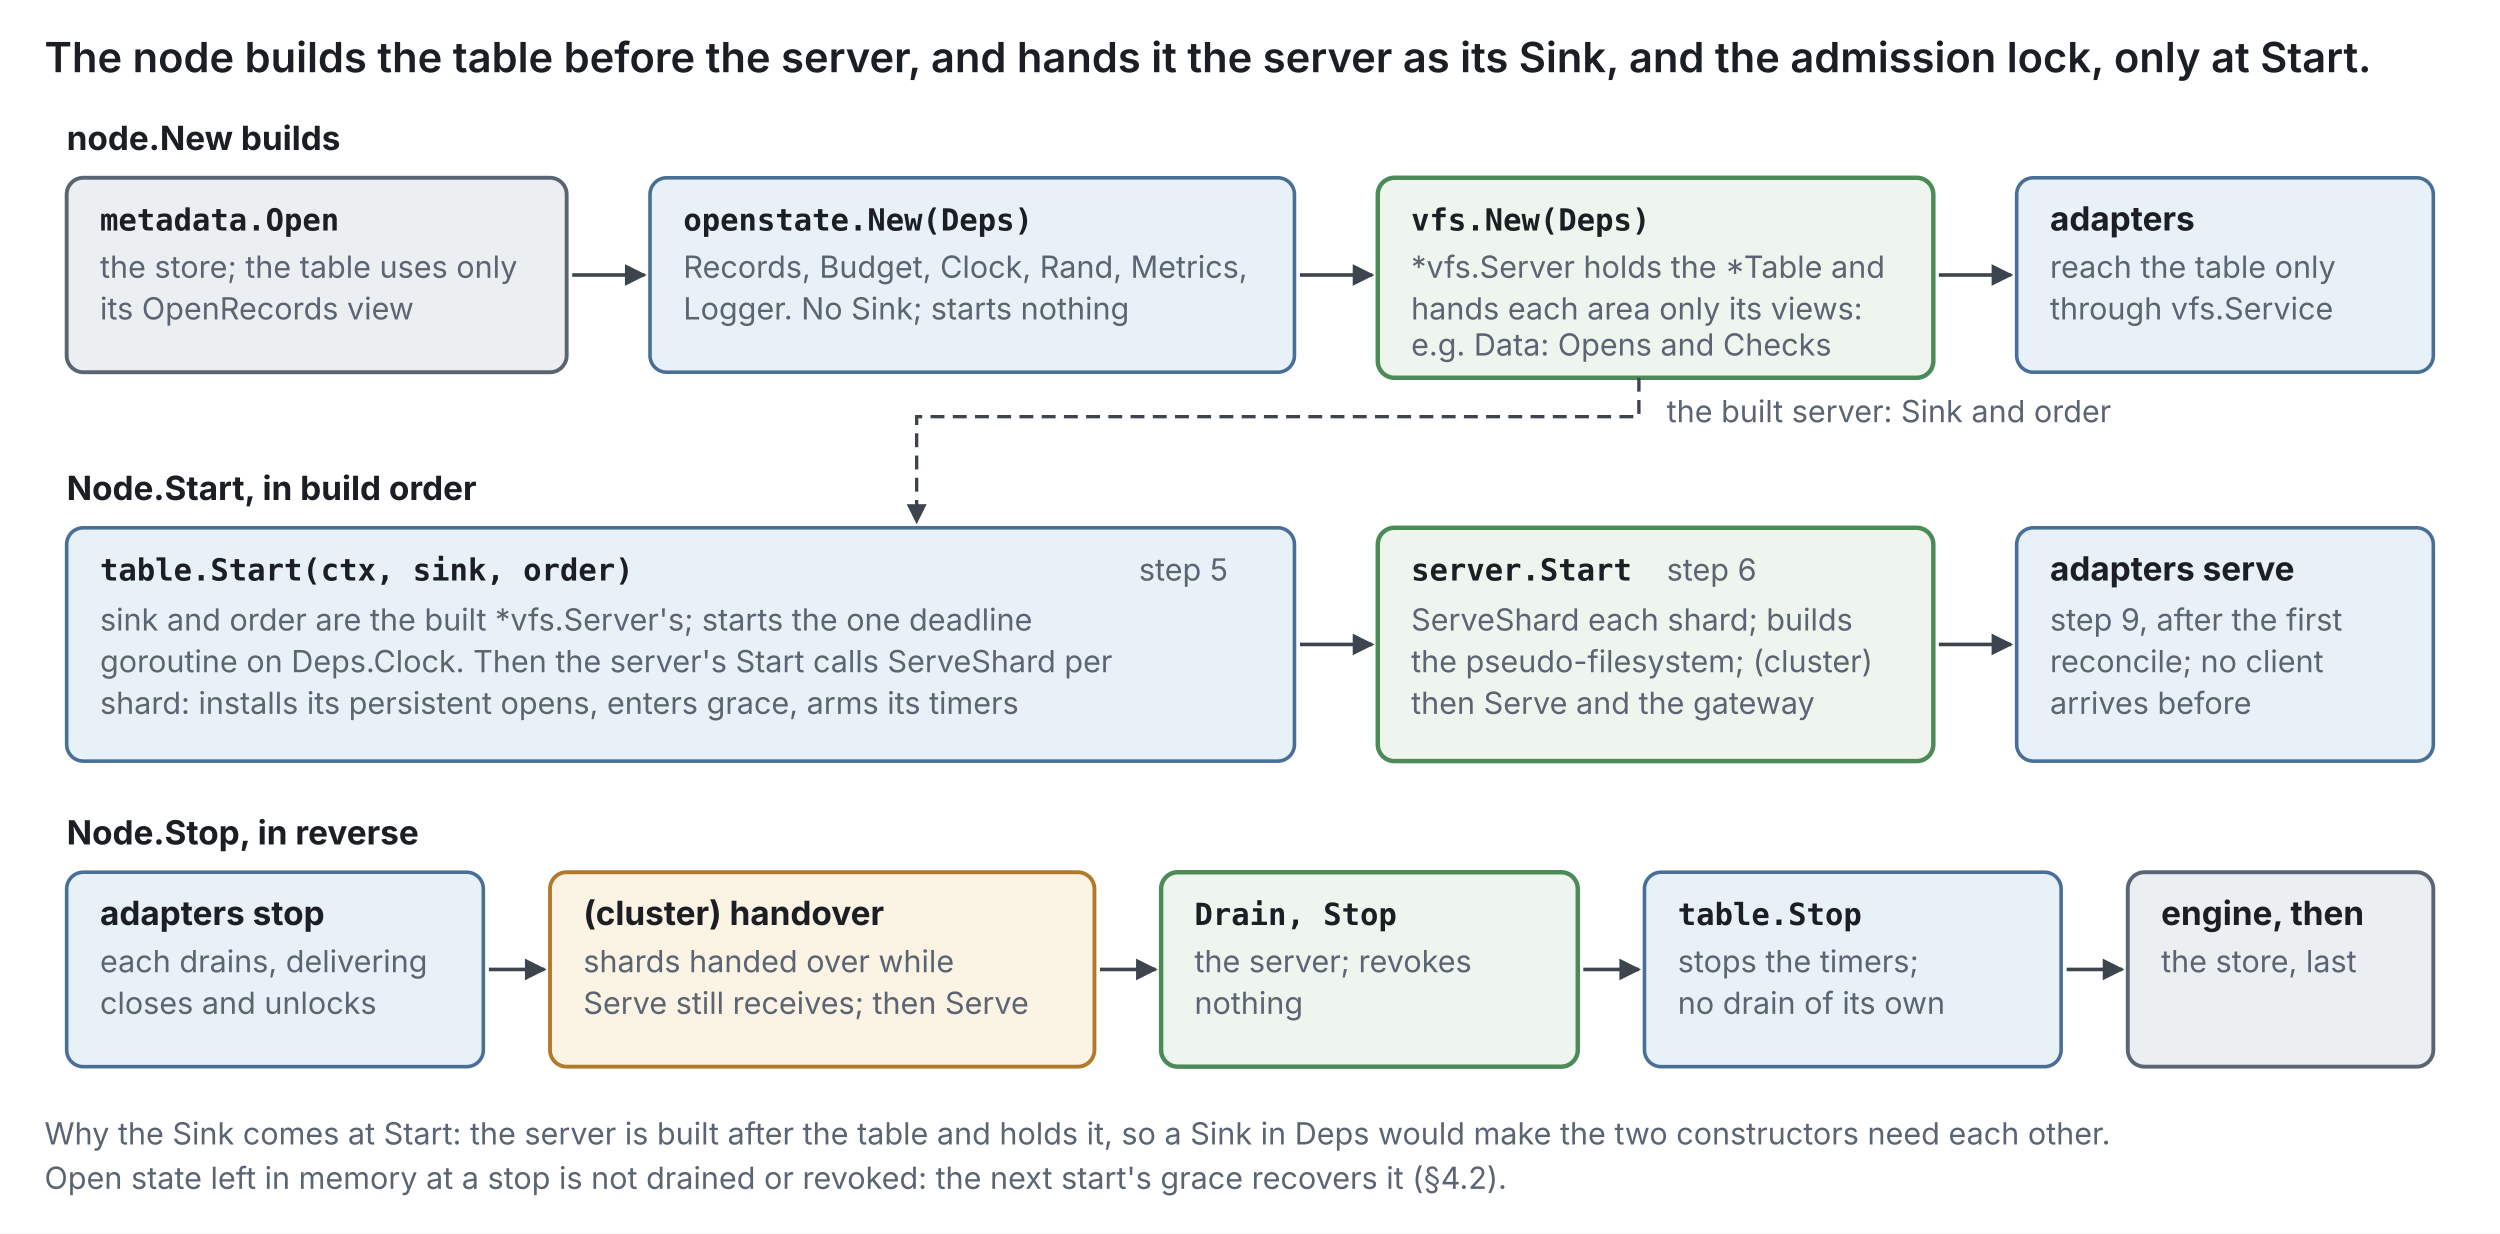
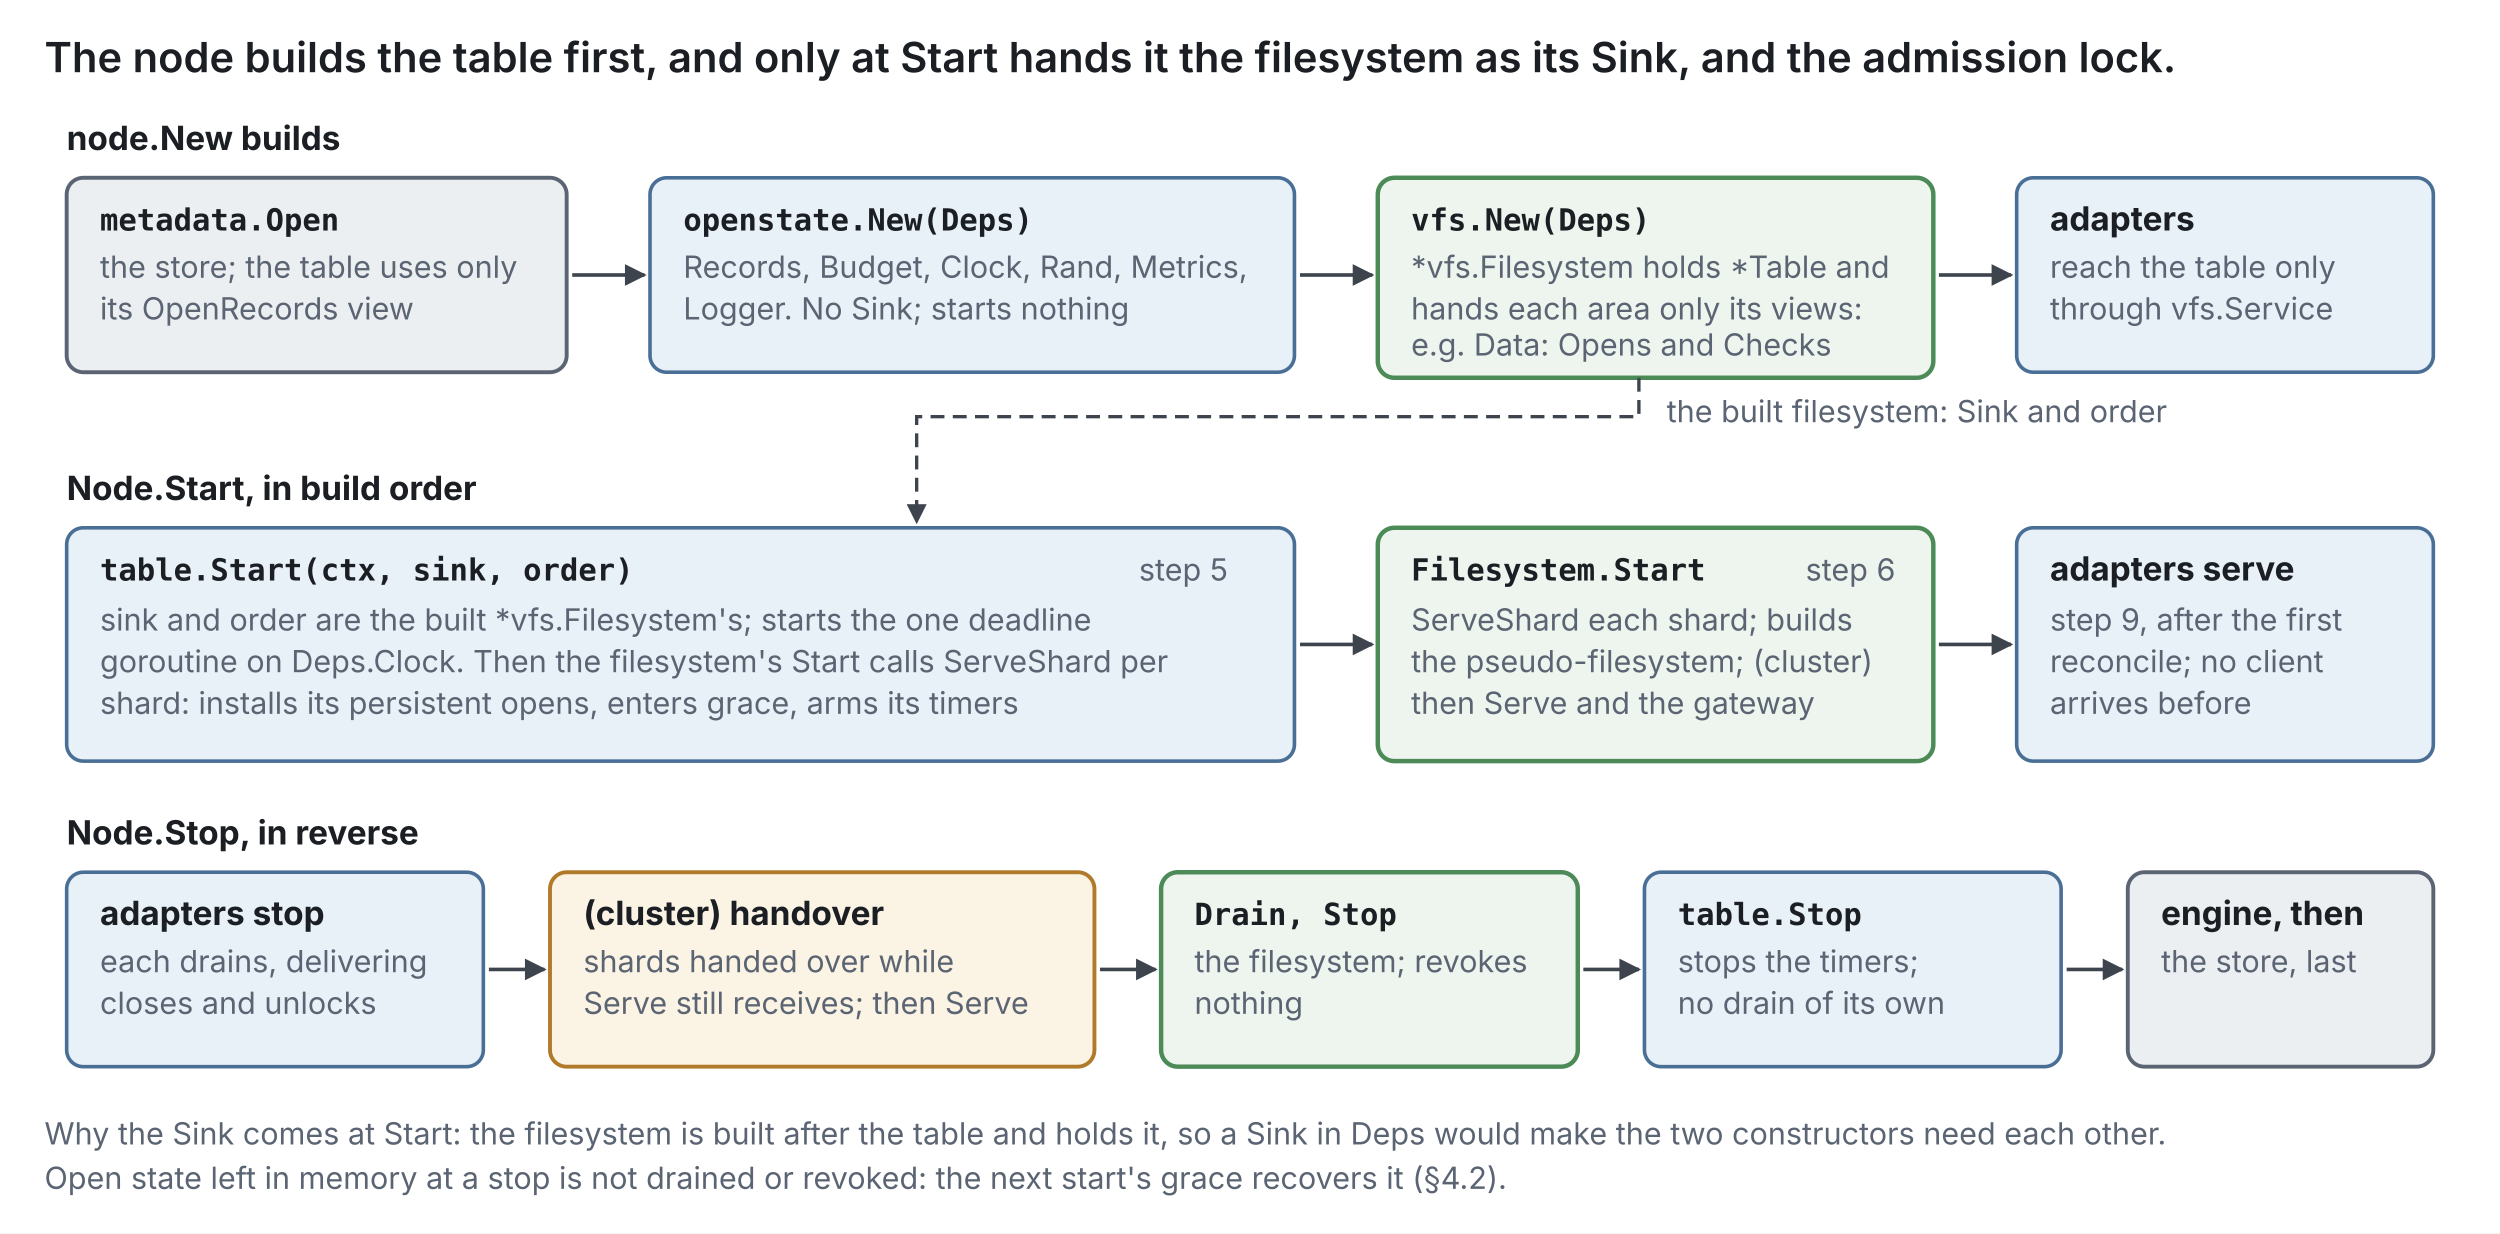
<svg xmlns="http://www.w3.org/2000/svg" viewBox="0 0 900 444" width="900" height="444" font-family="system-ui,-apple-system,Segoe UI,sans-serif">
  <defs>
    <marker id="a" viewBox="0 0 10 10" refX="9" refY="5" markerWidth="6" markerHeight="6" orient="auto-start-reverse">
      <path d="M0,0 L10,5 L0,10 z" fill="#3d444d" />
    </marker>
    <marker id="r" viewBox="0 0 10 10" refX="9" refY="5" markerWidth="6" markerHeight="6" orient="auto-start-reverse">
      <path d="M0,0 L10,5 L0,10 z" fill="#b04a4a" />
    </marker>
    <marker id="g" viewBox="0 0 10 10" refX="9" refY="5" markerWidth="6" markerHeight="6" orient="auto-start-reverse">
      <path d="M0,0 L10,5 L0,10 z" fill="#4c8a58" />
    </marker>
    <style>
      .t{font-size:15px;font-weight:600;fill:#1b1f24}.h{font-size:12px;font-weight:700;fill:#1b1f24}
      .s{font-size:11px;fill:#5b6472}.e{font-size:11px;fill:#b04a4a}.ok{font-size:11px;font-weight:600;fill:#4c8a58}
      .no{font-size:12px;font-weight:700;fill:#b04a4a}
      .m{font-family:ui-monospace,SFMono-Regular,Menlo,monospace;font-size:11px;font-weight:600;fill:#1b1f24}
      .pr{fill:#e8f0f8;stroke:#4a6f96;stroke-width:1.3}
      .sv{fill:#eef5ee;stroke:#4c8a58;stroke-width:1.6}
      .st{fill:#eceff2;stroke:#5b6472;stroke-width:1.4}
      .dr{fill:#fbf3e4;stroke:#b07a2a;stroke-width:1.4}
      .bad{fill:#f8eaea;stroke:#b04a4a;stroke-width:1.3}
      .ln{stroke:#3d444d;stroke-width:1.3;fill:none;marker-end:url(#a)}
      .gl{stroke:#4c8a58;stroke-width:1.8;fill:none;marker-end:url(#g)}
      .ex{stroke:#b04a4a;stroke-width:1.1;fill:none;marker-end:url(#r)}
      .cb{stroke:#3d444d;stroke-width:1.2;fill:none;stroke-dasharray:5 3;marker-end:url(#a)}
      .life{stroke:#9aa3ad;stroke-width:1;stroke-dasharray:3 3}
      .zone{fill:none;stroke:#9aa3ad;stroke-width:1;stroke-dasharray:4 3}
    </style>
  </defs>
  <rect width="900" height="444" fill="#ffffff" />
-   <text x="16" y="26" class="t">The node builds the table before the server, and hands it the server as its Sink, and the admission lock, only at Start.</text>
+   <text x="16" y="26" class="t">The node builds the table first, and only at Start hands it the filesystem as its Sink, and the admission lock.</text>
  <text x="24" y="54" class="h">node.New builds</text>
  <rect x="24" y="64" width="180" height="70" rx="6" class="st" />
  <text x="36" y="83" class="m">metadata.Open</text>
  <text x="36" y="100" class="s">the store; the table uses only</text>
  <text x="36" y="115" class="s">its OpenRecords view</text>
  <path d="M206,99 L232,99" class="ln" />
  <rect x="234" y="64" width="232" height="70" rx="6" class="pr" />
  <text x="246" y="83" class="m">openstate.New(Deps)</text>
  <text x="246" y="100" class="s">Records, Budget, Clock, Rand, Metrics,</text>
  <text x="246" y="115" class="s">Logger. No Sink; starts nothing</text>
  <path d="M468,99 L494,99" class="ln" />
  <rect x="496" y="64" width="200" height="72" rx="6" class="sv" />
  <text x="508" y="83" class="m">vfs.New(Deps)</text>
-   <text x="508" y="100" class="s">*vfs.Server holds the *Table and</text>
+   <text x="508" y="100" class="s">*vfs.Filesystem holds *Table and</text>
  <text x="508" y="115" class="s">hands each area only its views:</text>
  <text x="508" y="128" class="s">e.g. Data: Opens and Checks</text>
  <path d="M698,99 L724,99" class="ln" />
  <rect x="726" y="64" width="150" height="70" rx="6" class="pr" />
  <text x="738" y="83" class="h">adapters</text>
  <text x="738" y="100" class="s">reach the table only</text>
  <text x="738" y="115" class="s">through vfs.Service</text>
  <text x="24" y="180" class="h">Node.Start, in build order</text>
  <rect x="24" y="190" width="442" height="84" rx="6" class="pr" />
  <text x="36" y="209" class="m">table.Start(ctx, sink, order)</text>
  <text x="410" y="209" class="s">step 5</text>
-   <text x="36" y="227" class="s">sink and order are the built *vfs.Server's; starts the one deadline</text>
-   <text x="36" y="242" class="s">goroutine on Deps.Clock. Then the server's Start calls ServeShard per</text>
+   <text x="36" y="227" class="s">sink and order are the built *vfs.Filesystem's; starts the one deadline</text>
+   <text x="36" y="242" class="s">goroutine on Deps.Clock. Then the filesystem's Start calls ServeShard per</text>
  <text x="36" y="257" class="s">shard: installs its persistent opens, enters grace, arms its timers</text>
  <path d="M468,232 L494,232" class="ln" />
  <rect x="496" y="190" width="200" height="84" rx="6" class="sv" />
-   <text x="508" y="209" class="m">server.Start</text>
-   <text x="600" y="209" class="s">step 6</text>
+   <text x="508" y="209" class="m">Filesystem.Start</text>
+   <text x="650" y="209" class="s">step 6</text>
  <text x="508" y="227" class="s">ServeShard each shard; builds</text>
  <text x="508" y="242" class="s">the pseudo-filesystem; (cluster)</text>
  <text x="508" y="257" class="s">then Serve and the gateway</text>
  <path d="M698,232 L724,232" class="ln" />
  <rect x="726" y="190" width="150" height="84" rx="6" class="pr" />
  <text x="738" y="209" class="h">adapters serve</text>
  <text x="738" y="227" class="s">step 9, after the first</text>
  <text x="738" y="242" class="s">reconcile; no client</text>
  <text x="738" y="257" class="s">arrives before</text>
  <path d="M590,136 L590,150 L330,150 L330,188" class="cb" />
-   <text x="600" y="152" class="s">the built server: Sink and order</text>
+   <text x="600" y="152" class="s">the built filesystem: Sink and order</text>
  <text x="24" y="304" class="h">Node.Stop, in reverse</text>
  <rect x="24" y="314" width="150" height="70" rx="6" class="pr" />
  <text x="36" y="333" class="h">adapters stop</text>
  <text x="36" y="350" class="s">each drains, delivering</text>
  <text x="36" y="365" class="s">closes and unlocks</text>
  <path d="M176,349 L196,349" class="ln" />
  <rect x="198" y="314" width="196" height="70" rx="6" class="dr" />
  <text x="210" y="333" class="h">(cluster) handover</text>
  <text x="210" y="350" class="s">shards handed over while</text>
  <text x="210" y="365" class="s">Serve still receives; then Serve</text>
  <path d="M396,349 L416,349" class="ln" />
  <rect x="418" y="314" width="150" height="70" rx="6" class="sv" />
  <text x="430" y="333" class="m">Drain, Stop</text>
-   <text x="430" y="350" class="s">the server; revokes</text>
+   <text x="430" y="350" class="s">the filesystem; revokes</text>
  <text x="430" y="365" class="s">nothing</text>
  <path d="M570,349 L590,349" class="ln" />
  <rect x="592" y="314" width="150" height="70" rx="6" class="pr" />
  <text x="604" y="333" class="m">table.Stop</text>
  <text x="604" y="350" class="s">stops the timers;</text>
  <text x="604" y="365" class="s">no drain of its own</text>
  <path d="M744,349 L764,349" class="ln" />
  <rect x="766" y="314" width="110" height="70" rx="6" class="st" />
  <text x="778" y="333" class="h">engine, then</text>
  <text x="778" y="350" class="s">the store, last</text>
-   <text x="16" y="412" class="s">Why the Sink comes at Start: the server is built after the table and holds it, so a Sink in Deps would make the two constructors need each other.</text>
+   <text x="16" y="412" class="s">Why the Sink comes at Start: the filesystem is built after the table and holds it, so a Sink in Deps would make the two constructors need each other.</text>
  <text x="16" y="428" class="s">Open state left in memory at a stop is not drained or revoked: the next start's grace recovers it (§4.2).</text>
</svg>
